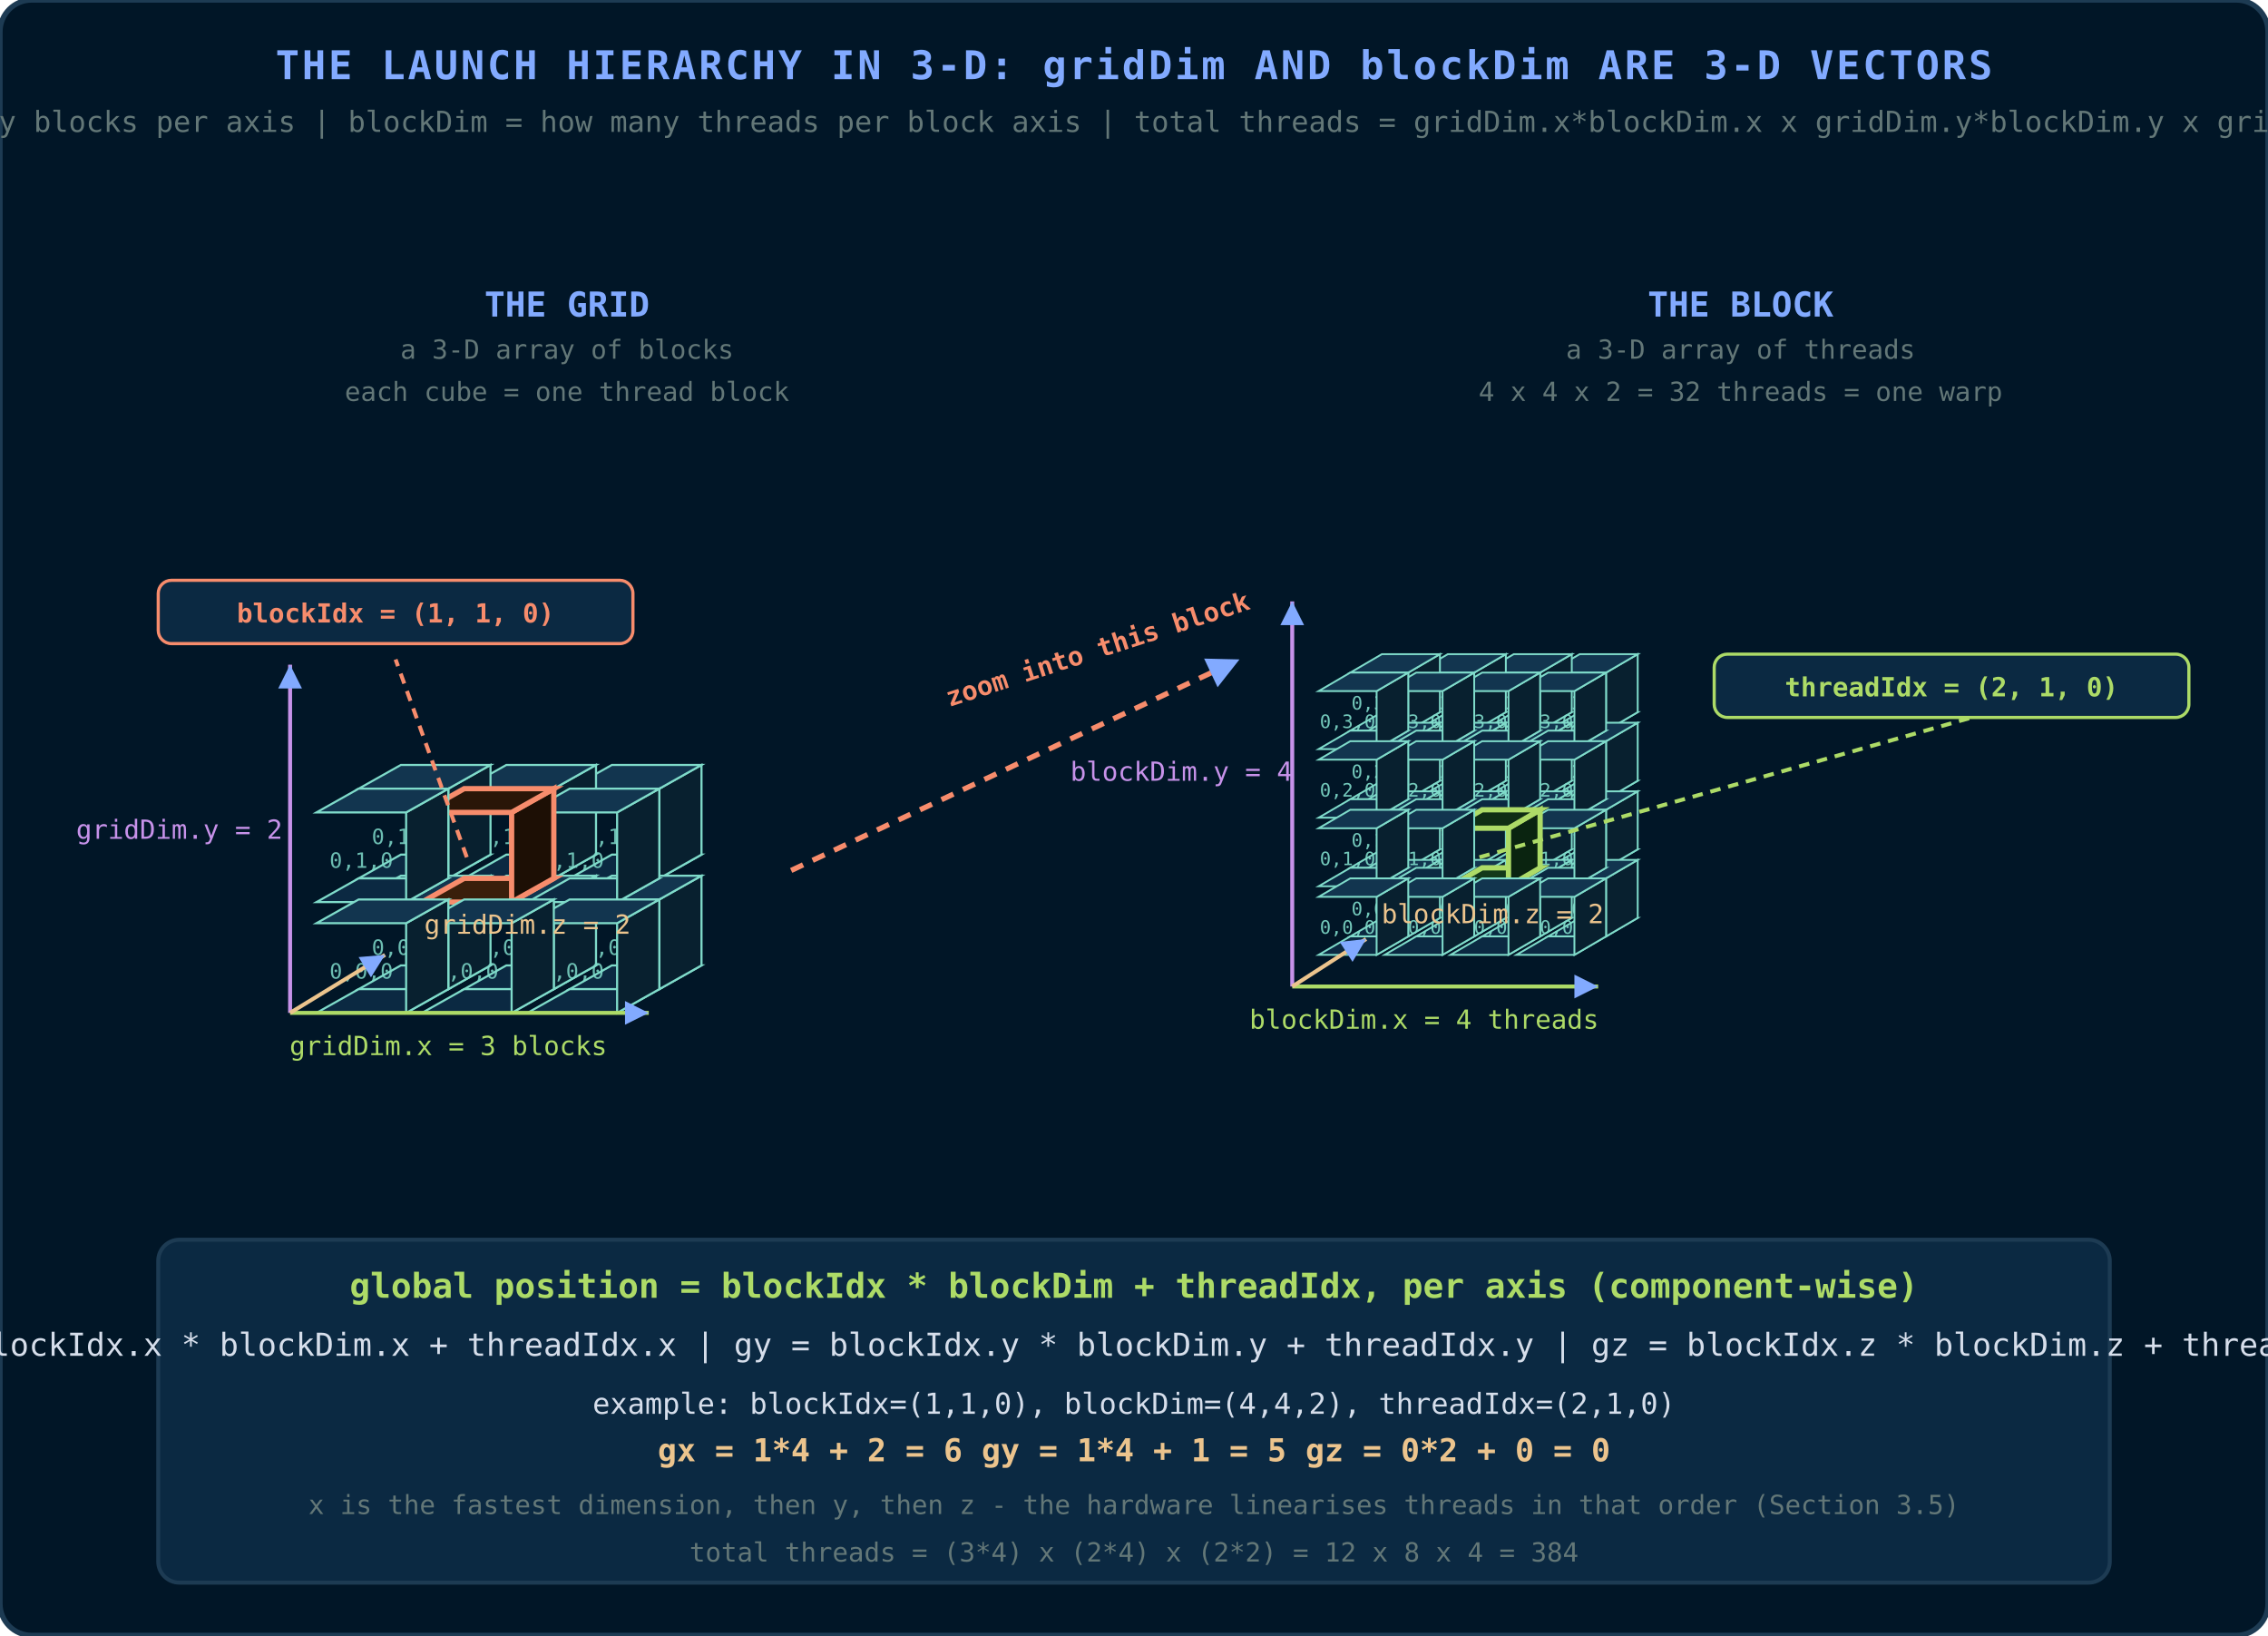
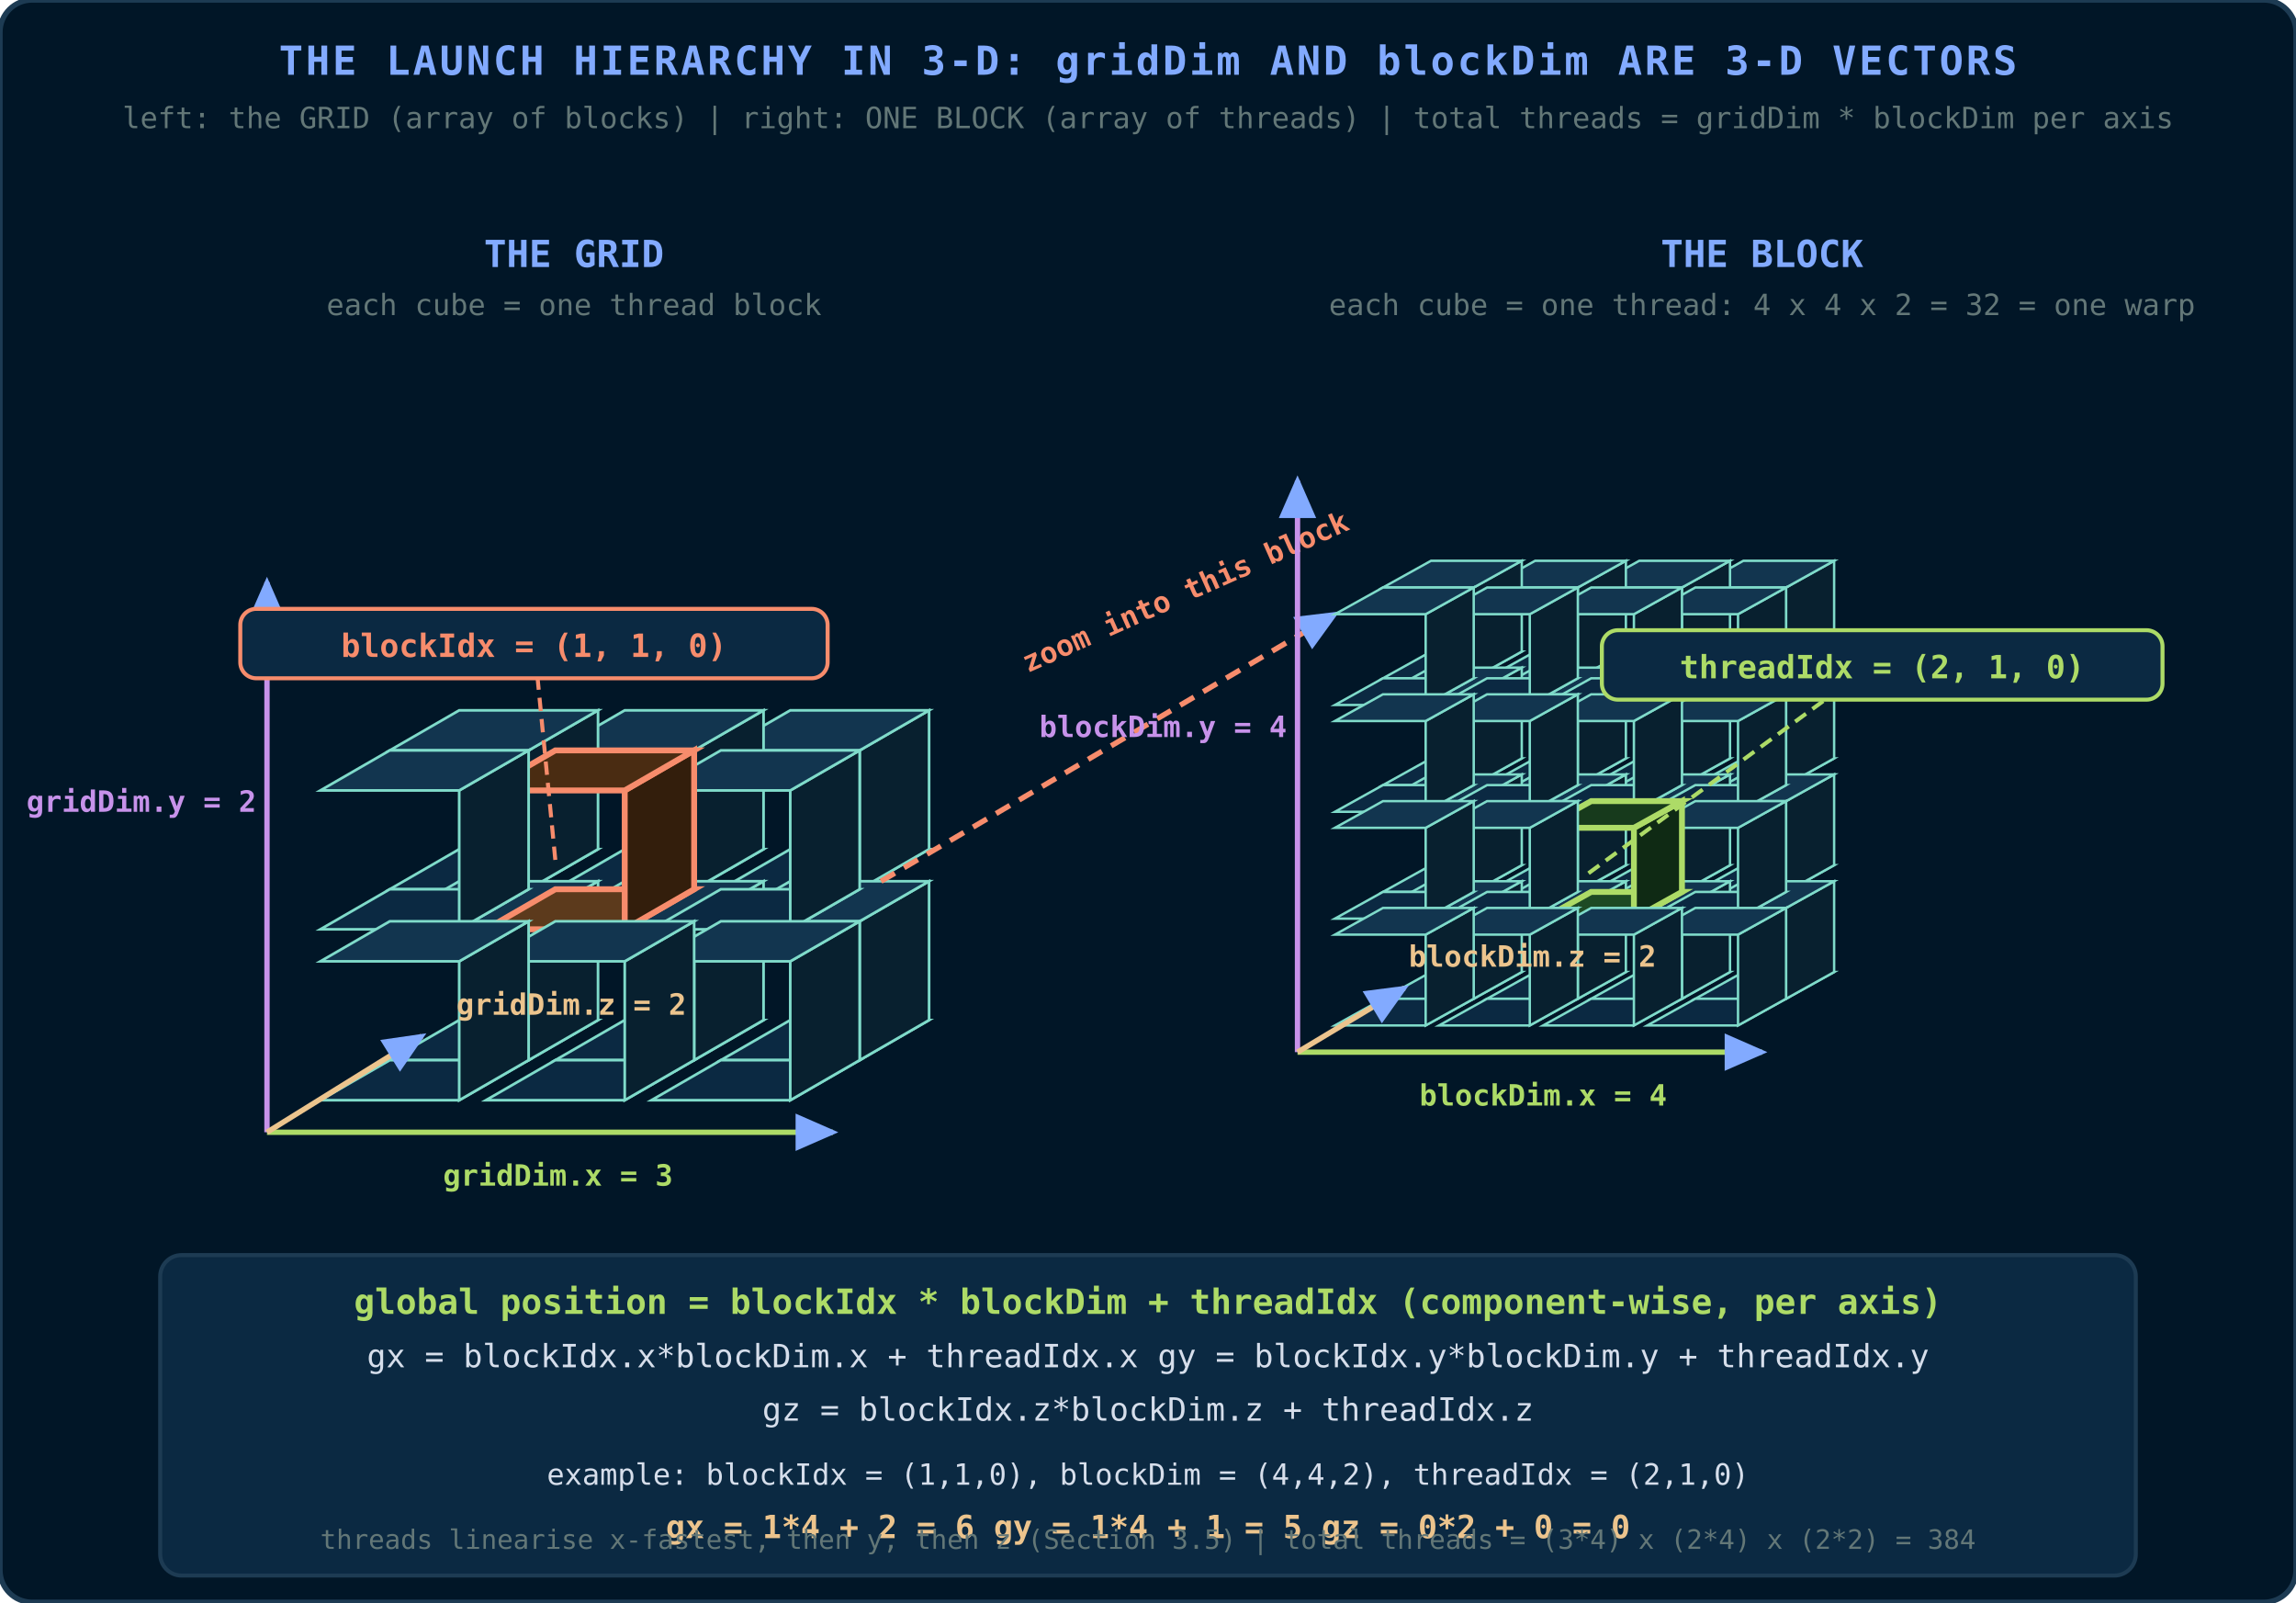
- <svg xmlns="http://www.w3.org/2000/svg" viewBox="0 0 860 620" font-family="'JetBrains Mono','Fira Code','SF Mono',Menlo,Consolas,monospace">
-   <rect x="0" y="0" width="860" height="620" rx="12" fill="#011627" stroke="#1d3b53" stroke-width="2" />
-   <text x="430" y="30" text-anchor="middle" fill="#82aaff" font-size="15" font-weight="bold" letter-spacing="1">THE LAUNCH HIERARCHY IN 3-D: gridDim AND blockDim ARE 3-D VECTORS</text>
-   <text x="430" y="50" text-anchor="middle" fill="#637777" font-size="11">gridDim = how many blocks per axis  |  blockDim = how many threads per block axis  |  total threads = gridDim.x*blockDim.x x gridDim.y*blockDim.y x gridDim.z*blockDim.z</text>
-   <polygon points="216,333 250,333 266,324 232,324" fill="#0b2942" stroke="#7fdbca" stroke-width="0.8" />
-   <polygon points="250,333 266,324 266,290 250,299" fill="#08202f" stroke="#7fdbca" stroke-width="0.8" />
-   <polygon points="216,299 250,299 266,290 232,290" fill="#12354f" stroke="#7fdbca" stroke-width="0.8" />
-   <text x="233.0" y="320.0" fill="#7fdbca" font-size="8" text-anchor="middle" opacity="0.85">2,1,1</text>
-   <polygon points="176,333 210,333 226,324 192,324" fill="#0b2942" stroke="#7fdbca" stroke-width="0.8" />
-   <polygon points="210,333 226,324 226,290 210,299" fill="#08202f" stroke="#7fdbca" stroke-width="0.8" />
-   <polygon points="176,299 210,299 226,290 192,290" fill="#12354f" stroke="#7fdbca" stroke-width="0.8" />
-   <text x="193.0" y="320.0" fill="#7fdbca" font-size="8" text-anchor="middle" opacity="0.85">1,1,1</text>
-   <polygon points="136,333 170,333 186,324 152,324" fill="#0b2942" stroke="#7fdbca" stroke-width="0.8" />
-   <polygon points="170,333 186,324 186,290 170,299" fill="#08202f" stroke="#7fdbca" stroke-width="0.8" />
-   <polygon points="136,299 170,299 186,290 152,290" fill="#12354f" stroke="#7fdbca" stroke-width="0.8" />
-   <text x="153.0" y="320.0" fill="#7fdbca" font-size="8" text-anchor="middle" opacity="0.85">0,1,1</text>
-   <polygon points="216,375 250,375 266,366 232,366" fill="#0b2942" stroke="#7fdbca" stroke-width="0.8" />
-   <polygon points="250,375 266,366 266,332 250,341" fill="#08202f" stroke="#7fdbca" stroke-width="0.8" />
-   <polygon points="216,341 250,341 266,332 232,332" fill="#12354f" stroke="#7fdbca" stroke-width="0.8" />
-   <text x="233.0" y="362.0" fill="#7fdbca" font-size="8" text-anchor="middle" opacity="0.85">2,0,1</text>
-   <polygon points="176,375 210,375 226,366 192,366" fill="#0b2942" stroke="#7fdbca" stroke-width="0.8" />
-   <polygon points="210,375 226,366 226,332 210,341" fill="#08202f" stroke="#7fdbca" stroke-width="0.8" />
-   <polygon points="176,341 210,341 226,332 192,332" fill="#12354f" stroke="#7fdbca" stroke-width="0.8" />
-   <text x="193.0" y="362.0" fill="#7fdbca" font-size="8" text-anchor="middle" opacity="0.85">1,0,1</text>
-   <polygon points="136,375 170,375 186,366 152,366" fill="#0b2942" stroke="#7fdbca" stroke-width="0.8" />
-   <polygon points="170,375 186,366 186,332 170,341" fill="#08202f" stroke="#7fdbca" stroke-width="0.8" />
-   <polygon points="136,341 170,341 186,332 152,332" fill="#12354f" stroke="#7fdbca" stroke-width="0.8" />
-   <text x="153.0" y="362.0" fill="#7fdbca" font-size="8" text-anchor="middle" opacity="0.85">0,0,1</text>
-   <polygon points="200,342 234,342 250,333 216,333" fill="#0b2942" stroke="#7fdbca" stroke-width="0.8" />
-   <polygon points="234,342 250,333 250,299 234,308" fill="#08202f" stroke="#7fdbca" stroke-width="0.8" />
-   <polygon points="200,308 234,308 250,299 216,299" fill="#12354f" stroke="#7fdbca" stroke-width="0.8" />
-   <text x="217.0" y="329.0" fill="#7fdbca" font-size="8" text-anchor="middle" opacity="0.85">2,1,0</text>
-   <polygon points="160,342 194,342 210,333 176,333" fill="#3a1f0b" stroke="#f78c6c" stroke-width="2.0" />
-   <polygon points="194,342 210,333 210,299 194,308" fill="#1d0f05" stroke="#f78c6c" stroke-width="2.0" />
-   <polygon points="160,308 194,308 210,299 176,299" fill="#2a1608" stroke="#f78c6c" stroke-width="2.0" />
-   <polygon points="120,342 154,342 170,333 136,333" fill="#0b2942" stroke="#7fdbca" stroke-width="0.8" />
-   <polygon points="154,342 170,333 170,299 154,308" fill="#08202f" stroke="#7fdbca" stroke-width="0.8" />
-   <polygon points="120,308 154,308 170,299 136,299" fill="#12354f" stroke="#7fdbca" stroke-width="0.8" />
-   <text x="137.0" y="329.0" fill="#7fdbca" font-size="8" text-anchor="middle" opacity="0.85">0,1,0</text>
-   <polygon points="200,384 234,384 250,375 216,375" fill="#0b2942" stroke="#7fdbca" stroke-width="0.8" />
-   <polygon points="234,384 250,375 250,341 234,350" fill="#08202f" stroke="#7fdbca" stroke-width="0.8" />
-   <polygon points="200,350 234,350 250,341 216,341" fill="#12354f" stroke="#7fdbca" stroke-width="0.8" />
-   <text x="217.0" y="371.0" fill="#7fdbca" font-size="8" text-anchor="middle" opacity="0.85">2,0,0</text>
-   <polygon points="160,384 194,384 210,375 176,375" fill="#0b2942" stroke="#7fdbca" stroke-width="0.8" />
-   <polygon points="194,384 210,375 210,341 194,350" fill="#08202f" stroke="#7fdbca" stroke-width="0.8" />
-   <polygon points="160,350 194,350 210,341 176,341" fill="#12354f" stroke="#7fdbca" stroke-width="0.8" />
-   <text x="177.0" y="371.0" fill="#7fdbca" font-size="8" text-anchor="middle" opacity="0.85">1,0,0</text>
-   <polygon points="120,384 154,384 170,375 136,375" fill="#0b2942" stroke="#7fdbca" stroke-width="0.8" />
-   <polygon points="154,384 170,375 170,341 154,350" fill="#08202f" stroke="#7fdbca" stroke-width="0.8" />
-   <polygon points="120,350 154,350 170,341 136,341" fill="#12354f" stroke="#7fdbca" stroke-width="0.8" />
-   <text x="137.0" y="371.0" fill="#7fdbca" font-size="8" text-anchor="middle" opacity="0.85">0,0,0</text>
-   <text x="215" y="120" text-anchor="middle" fill="#82aaff" font-size="13" font-weight="bold">THE GRID</text>
-   <text x="215" y="136" text-anchor="middle" fill="#637777" font-size="10">a 3-D array of blocks</text>
-   <text x="215" y="152" text-anchor="middle" fill="#637777" font-size="10">each cube = one thread block</text>
-   <line x1="110" y1="384" x2="246" y2="384" stroke="#addb67" stroke-width="1.5" marker-end="url(#arr3d)" />
-   <text x="170.0" y="400" fill="#addb67" font-size="10" text-anchor="middle">gridDim.x = 3 blocks</text>
-   <line x1="110" y1="384" x2="110" y2="252" stroke="#c792ea" stroke-width="1.5" marker-end="url(#arr3d)" />
-   <text x="68" y="318.0" fill="#c792ea" font-size="10" text-anchor="middle">gridDim.y = 2</text>
-   <line x1="110" y1="384" x2="146" y2="362" stroke="#ecc48d" stroke-width="1.5" marker-end="url(#arr3d)" />
-   <text x="200" y="354" fill="#ecc48d" font-size="10" text-anchor="middle">gridDim.z = 2</text>
-   <line x1="177.0" y1="325.0" x2="150" y2="250" stroke="#f78c6c" stroke-width="1.5" stroke-dasharray="4 3" />
-   <rect x="60" y="220" width="180" height="24" rx="5" fill="#0b2942" stroke="#f78c6c" stroke-width="1.2" />
-   <text x="150" y="236" text-anchor="middle" fill="#f78c6c" font-size="10" font-weight="bold">blockIdx = (1, 1, 0)</text>
-   <line x1="300" y1="330" x2="470" y2="250" stroke="#f78c6c" stroke-width="2" stroke-dasharray="5 4" marker-end="url(#arr3d)" />
-   <text x="360" y="268" fill="#f78c6c" font-size="10" font-weight="bold" transform="rotate(-18 360 268)">zoom into this block</text>
-   <polygon points="587,277 609,277 621,270 599,270" fill="#0b2942" stroke="#7fdbca" stroke-width="0.7" />
-   <polygon points="609,277 621,270 621,248 609,255" fill="#08202f" stroke="#7fdbca" stroke-width="0.7" />
-   <polygon points="587,255 609,255 621,248 599,248" fill="#12354f" stroke="#7fdbca" stroke-width="0.7" />
-   <text x="598.0" y="269.0" fill="#7fdbca" font-size="7" text-anchor="middle" opacity="0.9">3,3,1</text>
-   <polygon points="562,277 584,277 596,270 574,270" fill="#0b2942" stroke="#7fdbca" stroke-width="0.7" />
-   <polygon points="584,277 596,270 596,248 584,255" fill="#08202f" stroke="#7fdbca" stroke-width="0.7" />
-   <polygon points="562,255 584,255 596,248 574,248" fill="#12354f" stroke="#7fdbca" stroke-width="0.7" />
-   <text x="573.0" y="269.0" fill="#7fdbca" font-size="7" text-anchor="middle" opacity="0.9">2,3,1</text>
-   <polygon points="537,277 559,277 571,270 549,270" fill="#0b2942" stroke="#7fdbca" stroke-width="0.7" />
-   <polygon points="559,277 571,270 571,248 559,255" fill="#08202f" stroke="#7fdbca" stroke-width="0.7" />
-   <polygon points="537,255 559,255 571,248 549,248" fill="#12354f" stroke="#7fdbca" stroke-width="0.7" />
-   <text x="548.0" y="269.0" fill="#7fdbca" font-size="7" text-anchor="middle" opacity="0.9">1,3,1</text>
-   <polygon points="512,277 534,277 546,270 524,270" fill="#0b2942" stroke="#7fdbca" stroke-width="0.7" />
-   <polygon points="534,277 546,270 546,248 534,255" fill="#08202f" stroke="#7fdbca" stroke-width="0.7" />
-   <polygon points="512,255 534,255 546,248 524,248" fill="#12354f" stroke="#7fdbca" stroke-width="0.7" />
-   <text x="523.0" y="269.0" fill="#7fdbca" font-size="7" text-anchor="middle" opacity="0.9">0,3,1</text>
-   <polygon points="587,303 609,303 621,296 599,296" fill="#0b2942" stroke="#7fdbca" stroke-width="0.7" />
-   <polygon points="609,303 621,296 621,274 609,281" fill="#08202f" stroke="#7fdbca" stroke-width="0.7" />
-   <polygon points="587,281 609,281 621,274 599,274" fill="#12354f" stroke="#7fdbca" stroke-width="0.7" />
-   <text x="598.0" y="295.0" fill="#7fdbca" font-size="7" text-anchor="middle" opacity="0.9">3,2,1</text>
-   <polygon points="562,303 584,303 596,296 574,296" fill="#0b2942" stroke="#7fdbca" stroke-width="0.7" />
-   <polygon points="584,303 596,296 596,274 584,281" fill="#08202f" stroke="#7fdbca" stroke-width="0.7" />
-   <polygon points="562,281 584,281 596,274 574,274" fill="#12354f" stroke="#7fdbca" stroke-width="0.7" />
-   <text x="573.0" y="295.0" fill="#7fdbca" font-size="7" text-anchor="middle" opacity="0.9">2,2,1</text>
-   <polygon points="537,303 559,303 571,296 549,296" fill="#0b2942" stroke="#7fdbca" stroke-width="0.7" />
-   <polygon points="559,303 571,296 571,274 559,281" fill="#08202f" stroke="#7fdbca" stroke-width="0.7" />
-   <polygon points="537,281 559,281 571,274 549,274" fill="#12354f" stroke="#7fdbca" stroke-width="0.7" />
-   <text x="548.0" y="295.0" fill="#7fdbca" font-size="7" text-anchor="middle" opacity="0.9">1,2,1</text>
-   <polygon points="512,303 534,303 546,296 524,296" fill="#0b2942" stroke="#7fdbca" stroke-width="0.7" />
-   <polygon points="534,303 546,296 546,274 534,281" fill="#08202f" stroke="#7fdbca" stroke-width="0.7" />
-   <polygon points="512,281 534,281 546,274 524,274" fill="#12354f" stroke="#7fdbca" stroke-width="0.7" />
-   <text x="523.0" y="295.0" fill="#7fdbca" font-size="7" text-anchor="middle" opacity="0.9">0,2,1</text>
-   <polygon points="587,329 609,329 621,322 599,322" fill="#0b2942" stroke="#7fdbca" stroke-width="0.7" />
-   <polygon points="609,329 621,322 621,300 609,307" fill="#08202f" stroke="#7fdbca" stroke-width="0.7" />
-   <polygon points="587,307 609,307 621,300 599,300" fill="#12354f" stroke="#7fdbca" stroke-width="0.7" />
-   <text x="598.0" y="321.0" fill="#7fdbca" font-size="7" text-anchor="middle" opacity="0.9">3,1,1</text>
-   <polygon points="562,329 584,329 596,322 574,322" fill="#0b2942" stroke="#7fdbca" stroke-width="0.7" />
-   <polygon points="584,329 596,322 596,300 584,307" fill="#08202f" stroke="#7fdbca" stroke-width="0.7" />
-   <polygon points="562,307 584,307 596,300 574,300" fill="#12354f" stroke="#7fdbca" stroke-width="0.7" />
-   <text x="573.0" y="321.0" fill="#7fdbca" font-size="7" text-anchor="middle" opacity="0.9">2,1,1</text>
-   <polygon points="537,329 559,329 571,322 549,322" fill="#0b2942" stroke="#7fdbca" stroke-width="0.7" />
-   <polygon points="559,329 571,322 571,300 559,307" fill="#08202f" stroke="#7fdbca" stroke-width="0.7" />
-   <polygon points="537,307 559,307 571,300 549,300" fill="#12354f" stroke="#7fdbca" stroke-width="0.7" />
-   <text x="548.0" y="321.0" fill="#7fdbca" font-size="7" text-anchor="middle" opacity="0.9">1,1,1</text>
-   <polygon points="512,329 534,329 546,322 524,322" fill="#0b2942" stroke="#7fdbca" stroke-width="0.7" />
-   <polygon points="534,329 546,322 546,300 534,307" fill="#08202f" stroke="#7fdbca" stroke-width="0.7" />
-   <polygon points="512,307 534,307 546,300 524,300" fill="#12354f" stroke="#7fdbca" stroke-width="0.7" />
-   <text x="523.0" y="321.0" fill="#7fdbca" font-size="7" text-anchor="middle" opacity="0.9">0,1,1</text>
-   <polygon points="587,355 609,355 621,348 599,348" fill="#0b2942" stroke="#7fdbca" stroke-width="0.7" />
-   <polygon points="609,355 621,348 621,326 609,333" fill="#08202f" stroke="#7fdbca" stroke-width="0.7" />
-   <polygon points="587,333 609,333 621,326 599,326" fill="#12354f" stroke="#7fdbca" stroke-width="0.7" />
-   <text x="598.0" y="347.0" fill="#7fdbca" font-size="7" text-anchor="middle" opacity="0.9">3,0,1</text>
-   <polygon points="562,355 584,355 596,348 574,348" fill="#0b2942" stroke="#7fdbca" stroke-width="0.7" />
-   <polygon points="584,355 596,348 596,326 584,333" fill="#08202f" stroke="#7fdbca" stroke-width="0.7" />
-   <polygon points="562,333 584,333 596,326 574,326" fill="#12354f" stroke="#7fdbca" stroke-width="0.7" />
-   <text x="573.0" y="347.0" fill="#7fdbca" font-size="7" text-anchor="middle" opacity="0.9">2,0,1</text>
-   <polygon points="537,355 559,355 571,348 549,348" fill="#0b2942" stroke="#7fdbca" stroke-width="0.7" />
-   <polygon points="559,355 571,348 571,326 559,333" fill="#08202f" stroke="#7fdbca" stroke-width="0.7" />
-   <polygon points="537,333 559,333 571,326 549,326" fill="#12354f" stroke="#7fdbca" stroke-width="0.7" />
-   <text x="548.0" y="347.0" fill="#7fdbca" font-size="7" text-anchor="middle" opacity="0.9">1,0,1</text>
-   <polygon points="512,355 534,355 546,348 524,348" fill="#0b2942" stroke="#7fdbca" stroke-width="0.7" />
-   <polygon points="534,355 546,348 546,326 534,333" fill="#08202f" stroke="#7fdbca" stroke-width="0.7" />
-   <polygon points="512,333 534,333 546,326 524,326" fill="#12354f" stroke="#7fdbca" stroke-width="0.7" />
-   <text x="523.0" y="347.0" fill="#7fdbca" font-size="7" text-anchor="middle" opacity="0.9">0,0,1</text>
-   <polygon points="575,284 597,284 609,277 587,277" fill="#0b2942" stroke="#7fdbca" stroke-width="0.7" />
-   <polygon points="597,284 609,277 609,255 597,262" fill="#08202f" stroke="#7fdbca" stroke-width="0.7" />
-   <polygon points="575,262 597,262 609,255 587,255" fill="#12354f" stroke="#7fdbca" stroke-width="0.7" />
-   <text x="586.0" y="276.0" fill="#7fdbca" font-size="7" text-anchor="middle" opacity="0.9">3,3,0</text>
-   <polygon points="550,284 572,284 584,277 562,277" fill="#0b2942" stroke="#7fdbca" stroke-width="0.7" />
-   <polygon points="572,284 584,277 584,255 572,262" fill="#08202f" stroke="#7fdbca" stroke-width="0.7" />
-   <polygon points="550,262 572,262 584,255 562,255" fill="#12354f" stroke="#7fdbca" stroke-width="0.7" />
-   <text x="561.0" y="276.0" fill="#7fdbca" font-size="7" text-anchor="middle" opacity="0.9">2,3,0</text>
-   <polygon points="525,284 547,284 559,277 537,277" fill="#0b2942" stroke="#7fdbca" stroke-width="0.7" />
-   <polygon points="547,284 559,277 559,255 547,262" fill="#08202f" stroke="#7fdbca" stroke-width="0.7" />
-   <polygon points="525,262 547,262 559,255 537,255" fill="#12354f" stroke="#7fdbca" stroke-width="0.7" />
-   <text x="536.0" y="276.0" fill="#7fdbca" font-size="7" text-anchor="middle" opacity="0.9">1,3,0</text>
-   <polygon points="500,284 522,284 534,277 512,277" fill="#0b2942" stroke="#7fdbca" stroke-width="0.7" />
-   <polygon points="522,284 534,277 534,255 522,262" fill="#08202f" stroke="#7fdbca" stroke-width="0.7" />
-   <polygon points="500,262 522,262 534,255 512,255" fill="#12354f" stroke="#7fdbca" stroke-width="0.7" />
-   <text x="511.0" y="276.0" fill="#7fdbca" font-size="7" text-anchor="middle" opacity="0.9">0,3,0</text>
-   <polygon points="575,310 597,310 609,303 587,303" fill="#0b2942" stroke="#7fdbca" stroke-width="0.7" />
-   <polygon points="597,310 609,303 609,281 597,288" fill="#08202f" stroke="#7fdbca" stroke-width="0.7" />
-   <polygon points="575,288 597,288 609,281 587,281" fill="#12354f" stroke="#7fdbca" stroke-width="0.7" />
-   <text x="586.0" y="302.0" fill="#7fdbca" font-size="7" text-anchor="middle" opacity="0.9">3,2,0</text>
-   <polygon points="550,310 572,310 584,303 562,303" fill="#0b2942" stroke="#7fdbca" stroke-width="0.7" />
-   <polygon points="572,310 584,303 584,281 572,288" fill="#08202f" stroke="#7fdbca" stroke-width="0.7" />
-   <polygon points="550,288 572,288 584,281 562,281" fill="#12354f" stroke="#7fdbca" stroke-width="0.7" />
-   <text x="561.0" y="302.0" fill="#7fdbca" font-size="7" text-anchor="middle" opacity="0.9">2,2,0</text>
-   <polygon points="525,310 547,310 559,303 537,303" fill="#0b2942" stroke="#7fdbca" stroke-width="0.7" />
-   <polygon points="547,310 559,303 559,281 547,288" fill="#08202f" stroke="#7fdbca" stroke-width="0.7" />
-   <polygon points="525,288 547,288 559,281 537,281" fill="#12354f" stroke="#7fdbca" stroke-width="0.7" />
-   <text x="536.0" y="302.0" fill="#7fdbca" font-size="7" text-anchor="middle" opacity="0.9">1,2,0</text>
-   <polygon points="500,310 522,310 534,303 512,303" fill="#0b2942" stroke="#7fdbca" stroke-width="0.7" />
-   <polygon points="522,310 534,303 534,281 522,288" fill="#08202f" stroke="#7fdbca" stroke-width="0.7" />
-   <polygon points="500,288 522,288 534,281 512,281" fill="#12354f" stroke="#7fdbca" stroke-width="0.7" />
-   <text x="511.0" y="302.0" fill="#7fdbca" font-size="7" text-anchor="middle" opacity="0.9">0,2,0</text>
-   <polygon points="575,336 597,336 609,329 587,329" fill="#0b2942" stroke="#7fdbca" stroke-width="0.7" />
-   <polygon points="597,336 609,329 609,307 597,314" fill="#08202f" stroke="#7fdbca" stroke-width="0.7" />
-   <polygon points="575,314 597,314 609,307 587,307" fill="#12354f" stroke="#7fdbca" stroke-width="0.7" />
-   <text x="586.0" y="328.0" fill="#7fdbca" font-size="7" text-anchor="middle" opacity="0.9">3,1,0</text>
-   <polygon points="550,336 572,336 584,329 562,329" fill="#143a1a" stroke="#addb67" stroke-width="2.0" />
-   <polygon points="572,336 584,329 584,307 572,314" fill="#0a2410" stroke="#addb67" stroke-width="2.0" />
-   <polygon points="550,314 572,314 584,307 562,307" fill="#0f2e14" stroke="#addb67" stroke-width="2.0" />
-   <polygon points="525,336 547,336 559,329 537,329" fill="#0b2942" stroke="#7fdbca" stroke-width="0.7" />
-   <polygon points="547,336 559,329 559,307 547,314" fill="#08202f" stroke="#7fdbca" stroke-width="0.7" />
-   <polygon points="525,314 547,314 559,307 537,307" fill="#12354f" stroke="#7fdbca" stroke-width="0.7" />
-   <text x="536.0" y="328.0" fill="#7fdbca" font-size="7" text-anchor="middle" opacity="0.9">1,1,0</text>
-   <polygon points="500,336 522,336 534,329 512,329" fill="#0b2942" stroke="#7fdbca" stroke-width="0.7" />
-   <polygon points="522,336 534,329 534,307 522,314" fill="#08202f" stroke="#7fdbca" stroke-width="0.7" />
-   <polygon points="500,314 522,314 534,307 512,307" fill="#12354f" stroke="#7fdbca" stroke-width="0.7" />
-   <text x="511.0" y="328.0" fill="#7fdbca" font-size="7" text-anchor="middle" opacity="0.9">0,1,0</text>
-   <polygon points="575,362 597,362 609,355 587,355" fill="#0b2942" stroke="#7fdbca" stroke-width="0.7" />
-   <polygon points="597,362 609,355 609,333 597,340" fill="#08202f" stroke="#7fdbca" stroke-width="0.7" />
-   <polygon points="575,340 597,340 609,333 587,333" fill="#12354f" stroke="#7fdbca" stroke-width="0.7" />
-   <text x="586.0" y="354.0" fill="#7fdbca" font-size="7" text-anchor="middle" opacity="0.9">3,0,0</text>
-   <polygon points="550,362 572,362 584,355 562,355" fill="#0b2942" stroke="#7fdbca" stroke-width="0.7" />
-   <polygon points="572,362 584,355 584,333 572,340" fill="#08202f" stroke="#7fdbca" stroke-width="0.7" />
-   <polygon points="550,340 572,340 584,333 562,333" fill="#12354f" stroke="#7fdbca" stroke-width="0.7" />
-   <text x="561.0" y="354.0" fill="#7fdbca" font-size="7" text-anchor="middle" opacity="0.9">2,0,0</text>
-   <polygon points="525,362 547,362 559,355 537,355" fill="#0b2942" stroke="#7fdbca" stroke-width="0.7" />
-   <polygon points="547,362 559,355 559,333 547,340" fill="#08202f" stroke="#7fdbca" stroke-width="0.7" />
-   <polygon points="525,340 547,340 559,333 537,333" fill="#12354f" stroke="#7fdbca" stroke-width="0.7" />
-   <text x="536.0" y="354.0" fill="#7fdbca" font-size="7" text-anchor="middle" opacity="0.9">1,0,0</text>
-   <polygon points="500,362 522,362 534,355 512,355" fill="#0b2942" stroke="#7fdbca" stroke-width="0.7" />
-   <polygon points="522,362 534,355 534,333 522,340" fill="#08202f" stroke="#7fdbca" stroke-width="0.7" />
-   <polygon points="500,340 522,340 534,333 512,333" fill="#12354f" stroke="#7fdbca" stroke-width="0.7" />
-   <text x="511.0" y="354.0" fill="#7fdbca" font-size="7" text-anchor="middle" opacity="0.9">0,0,0</text>
-   <text x="660" y="120" text-anchor="middle" fill="#82aaff" font-size="13" font-weight="bold">THE BLOCK</text>
-   <text x="660" y="136" text-anchor="middle" fill="#637777" font-size="10">a 3-D array of threads</text>
-   <text x="660" y="152" text-anchor="middle" fill="#637777" font-size="10">4 x 4 x 2 = 32 threads = one warp</text>
-   <line x1="490" y1="374" x2="606" y2="374" stroke="#addb67" stroke-width="1.5" marker-end="url(#arr3d)" />
-   <text x="540.0" y="390" fill="#addb67" font-size="10" text-anchor="middle">blockDim.x = 4 threads</text>
-   <line x1="490" y1="374" x2="490" y2="228" stroke="#c792ea" stroke-width="1.5" marker-end="url(#arr3d)" />
-   <text x="448" y="296.0" fill="#c792ea" font-size="10" text-anchor="middle">blockDim.y = 4</text>
-   <line x1="490" y1="374" x2="518" y2="356" stroke="#ecc48d" stroke-width="1.5" marker-end="url(#arr3d)" />
-   <text x="566" y="350" fill="#ecc48d" font-size="10" text-anchor="middle">blockDim.z = 2</text>
-   <line x1="561.0" y1="325.0" x2="790" y2="260" stroke="#addb67" stroke-width="1.5" stroke-dasharray="4 3" />
-   <rect x="650" y="248" width="180" height="24" rx="5" fill="#0b2942" stroke="#addb67" stroke-width="1.2" />
-   <text x="740" y="264" text-anchor="middle" fill="#addb67" font-size="10" font-weight="bold">threadIdx = (2, 1, 0)</text>
-   <rect x="60" y="470" width="740" height="130" rx="8" fill="#0b2942" stroke="#1d3b53" stroke-width="1.5" />
-   <text x="430" y="492" text-anchor="middle" fill="#addb67" font-size="13" font-weight="bold">global position = blockIdx * blockDim + threadIdx, per axis (component-wise)</text>
-   <text x="430" y="514" text-anchor="middle" fill="#d6deeb" font-size="12">gx = blockIdx.x * blockDim.x + threadIdx.x   |   gy = blockIdx.y * blockDim.y + threadIdx.y   |   gz = blockIdx.z * blockDim.z + threadIdx.z</text>
-   <text x="430" y="536" text-anchor="middle" fill="#d6deeb" font-size="11">example: blockIdx=(1,1,0), blockDim=(4,4,2), threadIdx=(2,1,0)</text>
-   <text x="430" y="554" text-anchor="middle" fill="#ecc48d" font-size="12" font-weight="bold">gx = 1*4 + 2 = 6   gy = 1*4 + 1 = 5   gz = 0*2 + 0 = 0</text>
-   <text x="430" y="574" text-anchor="middle" fill="#637777" font-size="10">x is the fastest dimension, then y, then z - the hardware linearises threads in that order (Section 3.5)</text>
-   <text x="430" y="592" text-anchor="middle" fill="#637777" font-size="10">total threads = (3*4) x (2*4) x (2*2) = 12 x 8 x 4 = 384</text>
+ <svg xmlns="http://www.w3.org/2000/svg" viewBox="0 0 860 600" font-family="'JetBrains Mono','Fira Code','SF Mono',Menlo,Consolas,monospace">
+   <rect x="0" y="0" width="860" height="600" rx="12" fill="#011627" stroke="#1d3b53" stroke-width="2" />
+   <text x="430" y="28" text-anchor="middle" fill="#82aaff" font-size="15" font-weight="bold" letter-spacing="1">THE LAUNCH HIERARCHY IN 3-D: gridDim AND blockDim ARE 3-D VECTORS</text>
+   <text x="430" y="48" text-anchor="middle" fill="#637777" font-size="11">left: the GRID (array of blocks)   |   right: ONE BLOCK (array of threads)   |   total threads = gridDim * blockDim per axis</text>
+   <polygon points="270,333 322,333 348,318 296,318" fill="#0b2942" stroke="#7fdbca" stroke-width="1.0" />
+   <polygon points="322,333 348,318 348,266 322,281" fill="#08202f" stroke="#7fdbca" stroke-width="1.0" />
+   <polygon points="270,281 322,281 348,266 296,266" fill="#12354f" stroke="#7fdbca" stroke-width="1.0" />
+   <polygon points="208,333 260,333 286,318 234,318" fill="#0b2942" stroke="#7fdbca" stroke-width="1.0" />
+   <polygon points="260,333 286,318 286,266 260,281" fill="#08202f" stroke="#7fdbca" stroke-width="1.0" />
+   <polygon points="208,281 260,281 286,266 234,266" fill="#12354f" stroke="#7fdbca" stroke-width="1.0" />
+   <polygon points="146,333 198,333 224,318 172,318" fill="#0b2942" stroke="#7fdbca" stroke-width="1.0" />
+   <polygon points="198,333 224,318 224,266 198,281" fill="#08202f" stroke="#7fdbca" stroke-width="1.0" />
+   <polygon points="146,281 198,281 224,266 172,266" fill="#12354f" stroke="#7fdbca" stroke-width="1.0" />
+   <polygon points="270,397 322,397 348,382 296,382" fill="#0b2942" stroke="#7fdbca" stroke-width="1.0" />
+   <polygon points="322,397 348,382 348,330 322,345" fill="#08202f" stroke="#7fdbca" stroke-width="1.0" />
+   <polygon points="270,345 322,345 348,330 296,330" fill="#12354f" stroke="#7fdbca" stroke-width="1.0" />
+   <polygon points="208,397 260,397 286,382 234,382" fill="#0b2942" stroke="#7fdbca" stroke-width="1.0" />
+   <polygon points="260,397 286,382 286,330 260,345" fill="#08202f" stroke="#7fdbca" stroke-width="1.0" />
+   <polygon points="208,345 260,345 286,330 234,330" fill="#12354f" stroke="#7fdbca" stroke-width="1.0" />
+   <polygon points="146,397 198,397 224,382 172,382" fill="#0b2942" stroke="#7fdbca" stroke-width="1.0" />
+   <polygon points="198,397 224,382 224,330 198,345" fill="#08202f" stroke="#7fdbca" stroke-width="1.0" />
+   <polygon points="146,345 198,345 224,330 172,330" fill="#12354f" stroke="#7fdbca" stroke-width="1.0" />
+   <polygon points="244,348 296,348 322,333 270,333" fill="#0b2942" stroke="#7fdbca" stroke-width="1.0" />
+   <polygon points="296,348 322,333 322,281 296,296" fill="#08202f" stroke="#7fdbca" stroke-width="1.0" />
+   <polygon points="244,296 296,296 322,281 270,281" fill="#12354f" stroke="#7fdbca" stroke-width="1.0" />
+   <polygon points="182,348 234,348 260,333 208,333" fill="#5c3a1c" stroke="#f78c6c" stroke-width="2.2" />
+   <polygon points="234,348 260,333 260,281 234,296" fill="#331e0c" stroke="#f78c6c" stroke-width="2.2" />
+   <polygon points="182,296 234,296 260,281 208,281" fill="#4a2c12" stroke="#f78c6c" stroke-width="2.2" />
+   <polygon points="120,348 172,348 198,333 146,333" fill="#0b2942" stroke="#7fdbca" stroke-width="1.0" />
+   <polygon points="172,348 198,333 198,281 172,296" fill="#08202f" stroke="#7fdbca" stroke-width="1.0" />
+   <polygon points="120,296 172,296 198,281 146,281" fill="#12354f" stroke="#7fdbca" stroke-width="1.0" />
+   <polygon points="244,412 296,412 322,397 270,397" fill="#0b2942" stroke="#7fdbca" stroke-width="1.0" />
+   <polygon points="296,412 322,397 322,345 296,360" fill="#08202f" stroke="#7fdbca" stroke-width="1.0" />
+   <polygon points="244,360 296,360 322,345 270,345" fill="#12354f" stroke="#7fdbca" stroke-width="1.0" />
+   <polygon points="182,412 234,412 260,397 208,397" fill="#0b2942" stroke="#7fdbca" stroke-width="1.0" />
+   <polygon points="234,412 260,397 260,345 234,360" fill="#08202f" stroke="#7fdbca" stroke-width="1.0" />
+   <polygon points="182,360 234,360 260,345 208,345" fill="#12354f" stroke="#7fdbca" stroke-width="1.0" />
+   <polygon points="120,412 172,412 198,397 146,397" fill="#0b2942" stroke="#7fdbca" stroke-width="1.0" />
+   <polygon points="172,412 198,397 198,345 172,360" fill="#08202f" stroke="#7fdbca" stroke-width="1.0" />
+   <polygon points="120,360 172,360 198,345 146,345" fill="#12354f" stroke="#7fdbca" stroke-width="1.0" />
+   <text x="215" y="100" text-anchor="middle" fill="#82aaff" font-size="14" font-weight="bold">THE GRID</text>
+   <text x="215" y="118" text-anchor="middle" fill="#637777" font-size="11">each cube = one thread block</text>
+   <line x1="100" y1="424" x2="312" y2="424" stroke="#addb67" stroke-width="2" marker-end="url(#arr3d)" />
+   <text x="209.0" y="444" fill="#addb67" font-size="11" text-anchor="middle" font-weight="bold">gridDim.x = 3</text>
+   <line x1="100" y1="424" x2="100" y2="218" stroke="#c792ea" stroke-width="2" marker-end="url(#arr3d)" />
+   <text x="96" y="304.0" text-anchor="end" fill="#c792ea" font-size="11" font-weight="bold">gridDim.y = 2</text>
+   <line x1="100" y1="424" x2="158" y2="388" stroke="#ecc48d" stroke-width="2" marker-end="url(#arr3d)" />
+   <text x="214" y="380" fill="#ecc48d" font-size="11" text-anchor="middle" font-weight="bold">gridDim.z = 2</text>
+   <line x1="208.0" y1="322.0" x2="200" y2="240" stroke="#f78c6c" stroke-width="1.5" stroke-dasharray="5 3" />
+   <rect x="90" y="228" width="220" height="26" rx="6" fill="#0b2942" stroke="#f78c6c" stroke-width="1.5" />
+   <text x="200" y="246" text-anchor="middle" fill="#f78c6c" font-size="12" font-weight="bold">blockIdx = (1, 1, 0)</text>
+   <line x1="330" y1="330" x2="500" y2="230" stroke="#f78c6c" stroke-width="2" stroke-dasharray="6 4" marker-end="url(#arr3d)" />
+   <text x="385" y="252" fill="#f78c6c" font-size="11" font-weight="bold" transform="rotate(-24 385 252)">zoom into this block</text>
+   <polygon points="635,254 669,254 687,244 653,244" fill="#0b2942" stroke="#7fdbca" stroke-width="0.9" />
+   <polygon points="669,254 687,244 687,210 669,220" fill="#08202f" stroke="#7fdbca" stroke-width="0.9" />
+   <polygon points="635,220 669,220 687,210 653,210" fill="#12354f" stroke="#7fdbca" stroke-width="0.9" />
+   <polygon points="596,254 630,254 648,244 614,244" fill="#0b2942" stroke="#7fdbca" stroke-width="0.9" />
+   <polygon points="630,254 648,244 648,210 630,220" fill="#08202f" stroke="#7fdbca" stroke-width="0.9" />
+   <polygon points="596,220 630,220 648,210 614,210" fill="#12354f" stroke="#7fdbca" stroke-width="0.9" />
+   <polygon points="557,254 591,254 609,244 575,244" fill="#0b2942" stroke="#7fdbca" stroke-width="0.9" />
+   <polygon points="591,254 609,244 609,210 591,220" fill="#08202f" stroke="#7fdbca" stroke-width="0.9" />
+   <polygon points="557,220 591,220 609,210 575,210" fill="#12354f" stroke="#7fdbca" stroke-width="0.9" />
+   <polygon points="518,254 552,254 570,244 536,244" fill="#0b2942" stroke="#7fdbca" stroke-width="0.9" />
+   <polygon points="552,254 570,244 570,210 552,220" fill="#08202f" stroke="#7fdbca" stroke-width="0.9" />
+   <polygon points="518,220 552,220 570,210 536,210" fill="#12354f" stroke="#7fdbca" stroke-width="0.9" />
+   <polygon points="635,294 669,294 687,284 653,284" fill="#0b2942" stroke="#7fdbca" stroke-width="0.9" />
+   <polygon points="669,294 687,284 687,250 669,260" fill="#08202f" stroke="#7fdbca" stroke-width="0.9" />
+   <polygon points="635,260 669,260 687,250 653,250" fill="#12354f" stroke="#7fdbca" stroke-width="0.9" />
+   <polygon points="596,294 630,294 648,284 614,284" fill="#0b2942" stroke="#7fdbca" stroke-width="0.9" />
+   <polygon points="630,294 648,284 648,250 630,260" fill="#08202f" stroke="#7fdbca" stroke-width="0.9" />
+   <polygon points="596,260 630,260 648,250 614,250" fill="#12354f" stroke="#7fdbca" stroke-width="0.9" />
+   <polygon points="557,294 591,294 609,284 575,284" fill="#0b2942" stroke="#7fdbca" stroke-width="0.9" />
+   <polygon points="591,294 609,284 609,250 591,260" fill="#08202f" stroke="#7fdbca" stroke-width="0.9" />
+   <polygon points="557,260 591,260 609,250 575,250" fill="#12354f" stroke="#7fdbca" stroke-width="0.9" />
+   <polygon points="518,294 552,294 570,284 536,284" fill="#0b2942" stroke="#7fdbca" stroke-width="0.9" />
+   <polygon points="552,294 570,284 570,250 552,260" fill="#08202f" stroke="#7fdbca" stroke-width="0.9" />
+   <polygon points="518,260 552,260 570,250 536,250" fill="#12354f" stroke="#7fdbca" stroke-width="0.9" />
+   <polygon points="635,334 669,334 687,324 653,324" fill="#0b2942" stroke="#7fdbca" stroke-width="0.9" />
+   <polygon points="669,334 687,324 687,290 669,300" fill="#08202f" stroke="#7fdbca" stroke-width="0.9" />
+   <polygon points="635,300 669,300 687,290 653,290" fill="#12354f" stroke="#7fdbca" stroke-width="0.9" />
+   <polygon points="596,334 630,334 648,324 614,324" fill="#0b2942" stroke="#7fdbca" stroke-width="0.9" />
+   <polygon points="630,334 648,324 648,290 630,300" fill="#08202f" stroke="#7fdbca" stroke-width="0.9" />
+   <polygon points="596,300 630,300 648,290 614,290" fill="#12354f" stroke="#7fdbca" stroke-width="0.9" />
+   <polygon points="557,334 591,334 609,324 575,324" fill="#0b2942" stroke="#7fdbca" stroke-width="0.9" />
+   <polygon points="591,334 609,324 609,290 591,300" fill="#08202f" stroke="#7fdbca" stroke-width="0.9" />
+   <polygon points="557,300 591,300 609,290 575,290" fill="#12354f" stroke="#7fdbca" stroke-width="0.9" />
+   <polygon points="518,334 552,334 570,324 536,324" fill="#0b2942" stroke="#7fdbca" stroke-width="0.9" />
+   <polygon points="552,334 570,324 570,290 552,300" fill="#08202f" stroke="#7fdbca" stroke-width="0.9" />
+   <polygon points="518,300 552,300 570,290 536,290" fill="#12354f" stroke="#7fdbca" stroke-width="0.9" />
+   <polygon points="635,374 669,374 687,364 653,364" fill="#0b2942" stroke="#7fdbca" stroke-width="0.9" />
+   <polygon points="669,374 687,364 687,330 669,340" fill="#08202f" stroke="#7fdbca" stroke-width="0.9" />
+   <polygon points="635,340 669,340 687,330 653,330" fill="#12354f" stroke="#7fdbca" stroke-width="0.9" />
+   <polygon points="596,374 630,374 648,364 614,364" fill="#0b2942" stroke="#7fdbca" stroke-width="0.9" />
+   <polygon points="630,374 648,364 648,330 630,340" fill="#08202f" stroke="#7fdbca" stroke-width="0.9" />
+   <polygon points="596,340 630,340 648,330 614,330" fill="#12354f" stroke="#7fdbca" stroke-width="0.9" />
+   <polygon points="557,374 591,374 609,364 575,364" fill="#0b2942" stroke="#7fdbca" stroke-width="0.9" />
+   <polygon points="591,374 609,364 609,330 591,340" fill="#08202f" stroke="#7fdbca" stroke-width="0.9" />
+   <polygon points="557,340 591,340 609,330 575,330" fill="#12354f" stroke="#7fdbca" stroke-width="0.9" />
+   <polygon points="518,374 552,374 570,364 536,364" fill="#0b2942" stroke="#7fdbca" stroke-width="0.9" />
+   <polygon points="552,374 570,364 570,330 552,340" fill="#08202f" stroke="#7fdbca" stroke-width="0.9" />
+   <polygon points="518,340 552,340 570,330 536,330" fill="#12354f" stroke="#7fdbca" stroke-width="0.9" />
+   <polygon points="617,264 651,264 669,254 635,254" fill="#0b2942" stroke="#7fdbca" stroke-width="0.9" />
+   <polygon points="651,264 669,254 669,220 651,230" fill="#08202f" stroke="#7fdbca" stroke-width="0.9" />
+   <polygon points="617,230 651,230 669,220 635,220" fill="#12354f" stroke="#7fdbca" stroke-width="0.9" />
+   <polygon points="578,264 612,264 630,254 596,254" fill="#0b2942" stroke="#7fdbca" stroke-width="0.9" />
+   <polygon points="612,264 630,254 630,220 612,230" fill="#08202f" stroke="#7fdbca" stroke-width="0.9" />
+   <polygon points="578,230 612,230 630,220 596,220" fill="#12354f" stroke="#7fdbca" stroke-width="0.9" />
+   <polygon points="539,264 573,264 591,254 557,254" fill="#0b2942" stroke="#7fdbca" stroke-width="0.9" />
+   <polygon points="573,264 591,254 591,220 573,230" fill="#08202f" stroke="#7fdbca" stroke-width="0.9" />
+   <polygon points="539,230 573,230 591,220 557,220" fill="#12354f" stroke="#7fdbca" stroke-width="0.9" />
+   <polygon points="500,264 534,264 552,254 518,254" fill="#0b2942" stroke="#7fdbca" stroke-width="0.9" />
+   <polygon points="534,264 552,254 552,220 534,230" fill="#08202f" stroke="#7fdbca" stroke-width="0.9" />
+   <polygon points="500,230 534,230 552,220 518,220" fill="#12354f" stroke="#7fdbca" stroke-width="0.9" />
+   <polygon points="617,304 651,304 669,294 635,294" fill="#0b2942" stroke="#7fdbca" stroke-width="0.9" />
+   <polygon points="651,304 669,294 669,260 651,270" fill="#08202f" stroke="#7fdbca" stroke-width="0.9" />
+   <polygon points="617,270 651,270 669,260 635,260" fill="#12354f" stroke="#7fdbca" stroke-width="0.9" />
+   <polygon points="578,304 612,304 630,294 596,294" fill="#0b2942" stroke="#7fdbca" stroke-width="0.9" />
+   <polygon points="612,304 630,294 630,260 612,270" fill="#08202f" stroke="#7fdbca" stroke-width="0.9" />
+   <polygon points="578,270 612,270 630,260 596,260" fill="#12354f" stroke="#7fdbca" stroke-width="0.9" />
+   <polygon points="539,304 573,304 591,294 557,294" fill="#0b2942" stroke="#7fdbca" stroke-width="0.9" />
+   <polygon points="573,304 591,294 591,260 573,270" fill="#08202f" stroke="#7fdbca" stroke-width="0.9" />
+   <polygon points="539,270 573,270 591,260 557,260" fill="#12354f" stroke="#7fdbca" stroke-width="0.9" />
+   <polygon points="500,304 534,304 552,294 518,294" fill="#0b2942" stroke="#7fdbca" stroke-width="0.9" />
+   <polygon points="534,304 552,294 552,260 534,270" fill="#08202f" stroke="#7fdbca" stroke-width="0.9" />
+   <polygon points="500,270 534,270 552,260 518,260" fill="#12354f" stroke="#7fdbca" stroke-width="0.9" />
+   <polygon points="617,344 651,344 669,334 635,334" fill="#0b2942" stroke="#7fdbca" stroke-width="0.9" />
+   <polygon points="651,344 669,334 669,300 651,310" fill="#08202f" stroke="#7fdbca" stroke-width="0.9" />
+   <polygon points="617,310 651,310 669,300 635,300" fill="#12354f" stroke="#7fdbca" stroke-width="0.9" />
+   <polygon points="578,344 612,344 630,334 596,334" fill="#1d4a24" stroke="#addb67" stroke-width="2.2" />
+   <polygon points="612,344 630,334 630,300 612,310" fill="#0f2a14" stroke="#addb67" stroke-width="2.2" />
+   <polygon points="578,310 612,310 630,300 596,300" fill="#173a1c" stroke="#addb67" stroke-width="2.2" />
+   <polygon points="539,344 573,344 591,334 557,334" fill="#0b2942" stroke="#7fdbca" stroke-width="0.9" />
+   <polygon points="573,344 591,334 591,300 573,310" fill="#08202f" stroke="#7fdbca" stroke-width="0.9" />
+   <polygon points="539,310 573,310 591,300 557,300" fill="#12354f" stroke="#7fdbca" stroke-width="0.9" />
+   <polygon points="500,344 534,344 552,334 518,334" fill="#0b2942" stroke="#7fdbca" stroke-width="0.9" />
+   <polygon points="534,344 552,334 552,300 534,310" fill="#08202f" stroke="#7fdbca" stroke-width="0.9" />
+   <polygon points="500,310 534,310 552,300 518,300" fill="#12354f" stroke="#7fdbca" stroke-width="0.9" />
+   <polygon points="617,384 651,384 669,374 635,374" fill="#0b2942" stroke="#7fdbca" stroke-width="0.9" />
+   <polygon points="651,384 669,374 669,340 651,350" fill="#08202f" stroke="#7fdbca" stroke-width="0.9" />
+   <polygon points="617,350 651,350 669,340 635,340" fill="#12354f" stroke="#7fdbca" stroke-width="0.9" />
+   <polygon points="578,384 612,384 630,374 596,374" fill="#0b2942" stroke="#7fdbca" stroke-width="0.9" />
+   <polygon points="612,384 630,374 630,340 612,350" fill="#08202f" stroke="#7fdbca" stroke-width="0.9" />
+   <polygon points="578,350 612,350 630,340 596,340" fill="#12354f" stroke="#7fdbca" stroke-width="0.9" />
+   <polygon points="539,384 573,384 591,374 557,374" fill="#0b2942" stroke="#7fdbca" stroke-width="0.9" />
+   <polygon points="573,384 591,374 591,340 573,350" fill="#08202f" stroke="#7fdbca" stroke-width="0.9" />
+   <polygon points="539,350 573,350 591,340 557,340" fill="#12354f" stroke="#7fdbca" stroke-width="0.9" />
+   <polygon points="500,384 534,384 552,374 518,374" fill="#0b2942" stroke="#7fdbca" stroke-width="0.9" />
+   <polygon points="534,384 552,374 552,340 534,350" fill="#08202f" stroke="#7fdbca" stroke-width="0.9" />
+   <polygon points="500,350 534,350 552,340 518,340" fill="#12354f" stroke="#7fdbca" stroke-width="0.9" />
+   <text x="660" y="100" text-anchor="middle" fill="#82aaff" font-size="14" font-weight="bold">THE BLOCK</text>
+   <text x="660" y="118" text-anchor="middle" fill="#637777" font-size="11">each cube = one thread: 4 x 4 x 2 = 32 = one warp</text>
+   <line x1="486" y1="394" x2="660" y2="394" stroke="#addb67" stroke-width="2" marker-end="url(#arr3d)" />
+   <text x="578.0" y="414" fill="#addb67" font-size="11" text-anchor="middle" font-weight="bold">blockDim.x = 4</text>
+   <line x1="486" y1="394" x2="486" y2="180" stroke="#c792ea" stroke-width="2" marker-end="url(#arr3d)" />
+   <text x="482" y="276.0" text-anchor="end" fill="#c792ea" font-size="11" font-weight="bold">blockDim.y = 4</text>
+   <line x1="486" y1="394" x2="526" y2="370" stroke="#ecc48d" stroke-width="2" marker-end="url(#arr3d)" />
+   <text x="574" y="362" fill="#ecc48d" font-size="11" text-anchor="middle" font-weight="bold">blockDim.z = 2</text>
+   <line x1="595.0" y1="327.0" x2="700" y2="250" stroke="#addb67" stroke-width="1.5" stroke-dasharray="5 3" />
+   <rect x="600" y="236" width="210" height="26" rx="6" fill="#0b2942" stroke="#addb67" stroke-width="1.5" />
+   <text x="705" y="254" text-anchor="middle" fill="#addb67" font-size="12" font-weight="bold">threadIdx = (2, 1, 0)</text>
+   <rect x="60" y="470" width="740" height="120" rx="8" fill="#0b2942" stroke="#1d3b53" stroke-width="1.5" />
+   <text x="430" y="492" text-anchor="middle" fill="#addb67" font-size="13" font-weight="bold">global position = blockIdx * blockDim + threadIdx  (component-wise, per axis)</text>
+   <text x="430" y="512" text-anchor="middle" fill="#d6deeb" font-size="12">gx = blockIdx.x*blockDim.x + threadIdx.x     gy = blockIdx.y*blockDim.y + threadIdx.y</text>
+   <text x="430" y="532" text-anchor="middle" fill="#d6deeb" font-size="12">gz = blockIdx.z*blockDim.z + threadIdx.z</text>
+   <text x="430" y="556" text-anchor="middle" fill="#d6deeb" font-size="11">example: blockIdx = (1,1,0), blockDim = (4,4,2), threadIdx = (2,1,0)</text>
+   <text x="430" y="576" text-anchor="middle" fill="#ecc48d" font-size="12" font-weight="bold">gx = 1*4 + 2 = 6      gy = 1*4 + 1 = 5      gz = 0*2 + 0 = 0</text>
+   <text x="430" y="580" text-anchor="middle" fill="#637777" font-size="10">threads linearise x-fastest, then y, then z (Section 3.5)   |   total threads = (3*4) x (2*4) x (2*2) = 384</text>
  <defs>
-     <marker id="arr3d" markerWidth="8" markerHeight="8" refX="6" refY="3" orient="auto">
-       <path d="M0,0 L6,3 L0,6 Z" fill="#82aaff" />
+     <marker id="arr3d" markerWidth="9" markerHeight="9" refX="7" refY="3.5" orient="auto">
+       <path d="M0,0 L8,3.5 L0,7 Z" fill="#82aaff" />
    </marker>
  </defs>
</svg>
